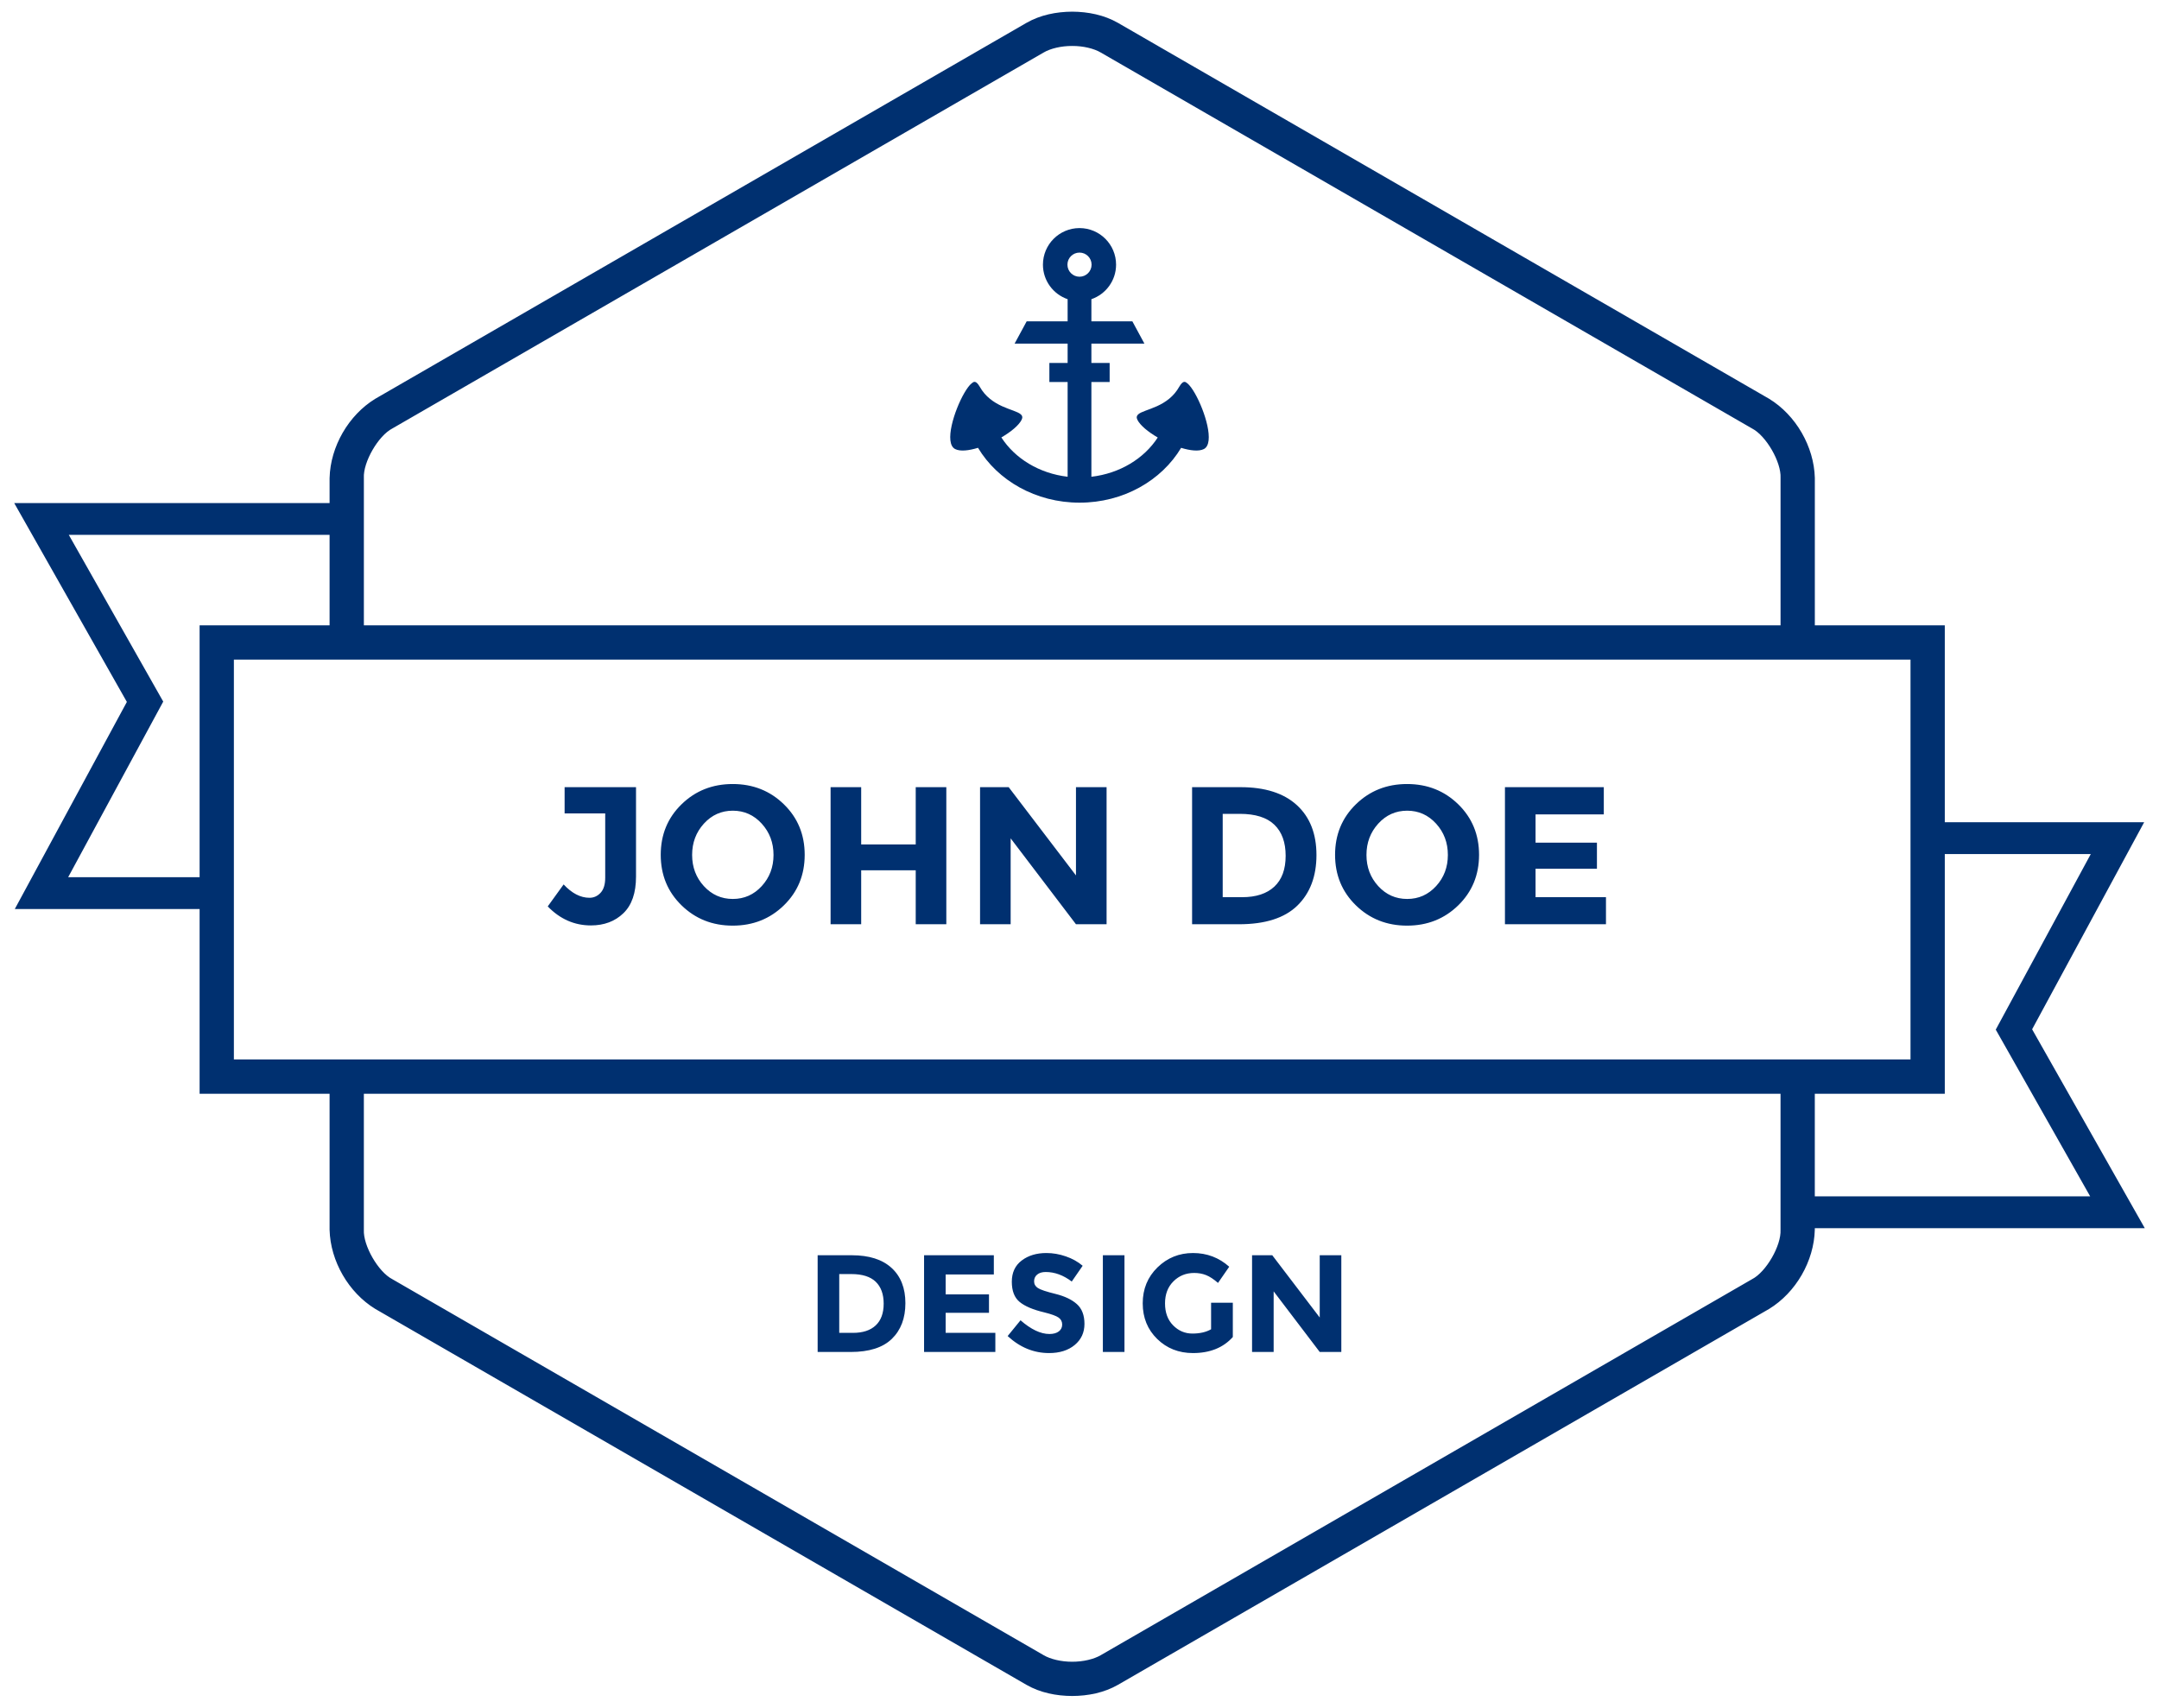
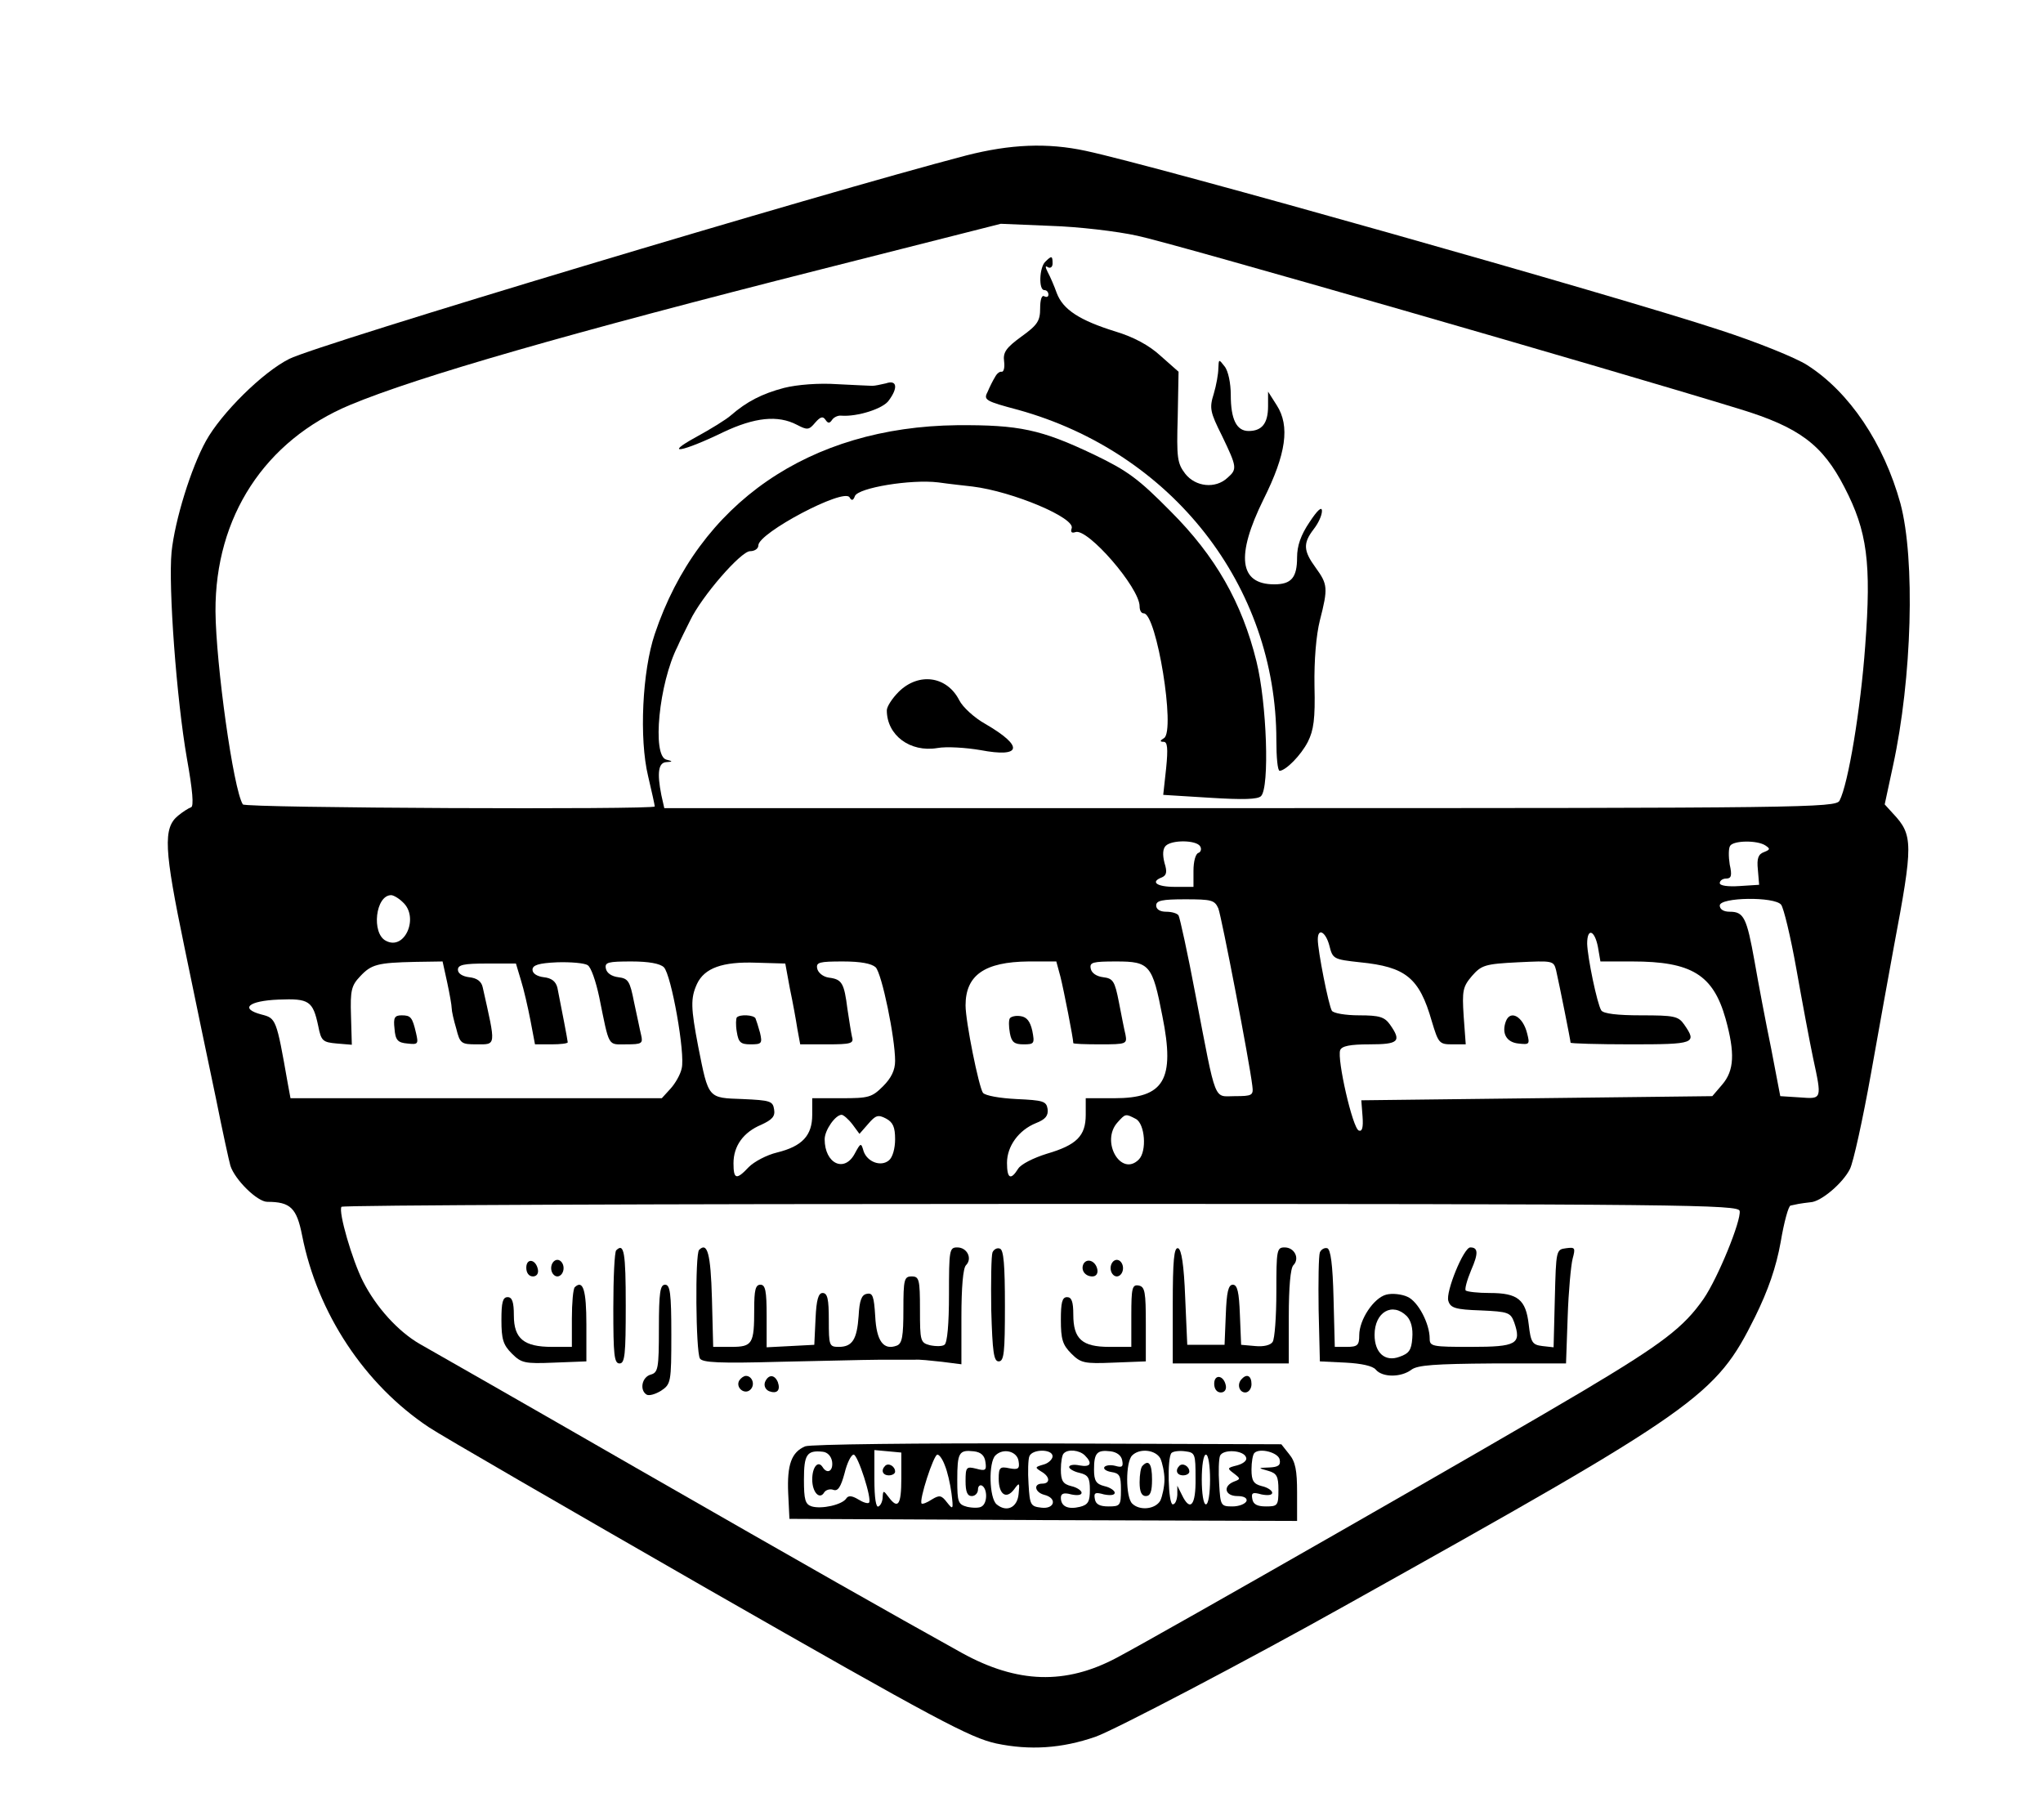
- <svg xmlns="http://www.w3.org/2000/svg" width="134px" height="106px">
-   <path fill-rule="evenodd" fill="rgb(0, 48, 112)" d="M133.117,76.236 L112.637,76.236 L112.637,76.338 C112.589,78.281 111.461,80.234 109.803,81.248 L69.382,104.585 C68.529,105.072 67.535,105.272 66.546,105.275 C65.557,105.272 64.562,105.072 63.712,104.585 L23.291,81.248 C21.633,80.234 20.506,78.281 20.456,76.338 L20.456,67.892 L12.389,67.892 L12.389,56.425 L0.919,56.425 L7.874,43.571 L0.883,31.228 L20.456,31.228 L20.456,29.663 L20.457,29.663 C20.506,27.721 21.633,25.767 23.291,24.754 L63.712,1.417 C64.565,0.929 65.558,0.729 66.547,0.724 C67.535,0.729 68.528,0.929 69.382,1.416 L109.803,24.754 C111.461,25.767 112.589,27.721 112.639,29.663 L112.639,38.818 L120.705,38.818 L120.705,51.037 L133.080,51.037 L126.125,63.892 L133.117,76.236 ZM22.583,76.338 C22.534,77.319 23.480,78.958 24.354,79.405 L64.777,102.743 C65.187,102.986 65.865,103.152 66.546,103.149 C67.228,103.152 67.904,102.987 68.318,102.743 L108.739,79.405 C109.614,78.958 110.560,77.319 110.510,76.338 L110.510,67.892 L22.583,67.892 L22.583,76.338 ZM20.456,33.201 L4.270,33.201 L10.131,43.550 L4.231,54.450 L12.389,54.450 L12.389,38.818 L20.456,38.818 L20.456,33.201 ZM110.511,29.663 C110.560,28.681 109.614,27.044 108.739,26.595 L68.318,3.259 C67.903,3.014 67.228,2.848 66.547,2.853 C65.866,2.848 65.190,3.014 64.775,3.259 L24.354,26.595 C23.480,27.044 22.534,28.681 22.583,29.663 L22.584,29.663 L22.584,38.818 L110.511,38.818 L110.511,29.663 ZM118.577,40.945 L14.516,40.945 L14.516,65.765 L118.577,65.765 L118.577,40.945 ZM129.766,53.014 L120.705,53.014 L120.705,67.892 L112.637,67.892 L112.637,74.261 L129.728,74.261 L123.868,63.912 L129.766,53.014 ZM36.589,55.728 C36.857,55.728 37.086,55.624 37.277,55.417 C37.468,55.210 37.563,54.899 37.563,54.485 L37.563,50.492 L35.043,50.492 L35.043,48.862 L39.475,48.862 L39.475,54.413 C39.475,55.428 39.213,56.186 38.689,56.689 C38.166,57.193 37.494,57.444 36.674,57.444 C35.651,57.444 34.759,57.051 33.996,56.264 L34.982,54.899 C35.493,55.451 36.029,55.728 36.589,55.728 ZM45.477,48.667 C46.734,48.667 47.794,49.087 48.654,49.927 C49.515,50.767 49.944,51.811 49.944,53.062 C49.944,54.311 49.515,55.356 48.654,56.196 C47.794,57.036 46.734,57.457 45.477,57.457 C44.218,57.457 43.159,57.036 42.299,56.196 C41.438,55.356 41.009,54.311 41.009,53.062 C41.009,51.811 41.438,50.767 42.299,49.927 C43.159,49.087 44.218,48.667 45.477,48.667 ZM43.686,55.003 C44.174,55.535 44.772,55.801 45.482,55.801 C46.192,55.801 46.791,55.535 47.278,55.003 C47.765,54.472 48.009,53.827 48.009,53.068 C48.009,52.309 47.765,51.662 47.278,51.126 C46.791,50.590 46.192,50.322 45.482,50.322 C44.772,50.322 44.174,50.590 43.686,51.126 C43.200,51.662 42.957,52.309 42.957,53.068 C42.957,53.827 43.200,54.472 43.686,55.003 ZM53.450,52.416 L56.835,52.416 L56.835,48.862 L58.734,48.862 L58.734,57.371 L56.835,57.371 L56.835,54.023 L53.450,54.023 L53.450,57.371 L51.551,57.371 L51.551,48.862 L53.450,48.862 L53.450,52.416 ZM66.781,54.340 L66.781,48.862 L68.681,48.862 L68.681,57.371 L66.781,57.371 L62.727,52.039 L62.727,57.371 L60.828,57.371 L60.828,48.862 L62.605,48.862 L66.781,54.340 ZM80.489,49.975 C81.301,50.718 81.707,51.751 81.707,53.074 C81.707,54.396 81.311,55.443 80.520,56.215 C79.728,56.986 78.521,57.371 76.897,57.371 L73.988,57.371 L73.988,48.862 L76.995,48.862 C78.513,48.862 79.677,49.233 80.489,49.975 ZM75.888,50.518 L75.888,55.691 L77.093,55.691 C77.961,55.691 78.628,55.471 79.095,55.034 C79.562,54.596 79.795,53.959 79.795,53.123 C79.795,52.286 79.562,51.642 79.095,51.193 C78.628,50.742 77.912,50.518 76.946,50.518 L75.888,50.518 ZM87.331,48.667 C88.589,48.667 89.648,49.087 90.509,49.927 C91.368,50.767 91.799,51.811 91.799,53.062 C91.799,54.311 91.368,55.356 90.509,56.196 C89.648,57.036 88.589,57.457 87.331,57.457 C86.073,57.457 85.014,57.036 84.153,56.196 C83.293,55.356 82.862,54.311 82.862,53.062 C82.862,51.811 83.293,50.767 84.153,49.927 C85.014,49.087 86.073,48.667 87.331,48.667 ZM85.541,55.003 C86.028,55.535 86.627,55.801 87.337,55.801 C88.048,55.801 88.645,55.535 89.133,55.003 C89.620,54.472 89.863,53.827 89.863,53.068 C89.863,52.309 89.620,51.662 89.133,51.126 C88.645,50.590 88.048,50.322 87.337,50.322 C86.627,50.322 86.028,50.590 85.541,51.126 C85.055,51.662 84.811,52.309 84.811,53.068 C84.811,53.827 85.055,54.472 85.541,55.003 ZM99.541,50.553 L95.305,50.553 L95.305,52.307 L99.115,52.307 L99.115,53.926 L95.305,53.926 L95.305,55.691 L99.676,55.691 L99.676,57.371 L93.406,57.371 L93.406,48.862 L99.541,48.862 L99.541,50.553 ZM60.304,23.797 C60.425,23.700 60.557,23.575 60.811,24.008 C60.985,24.320 61.203,24.561 61.435,24.750 C62.420,25.564 63.694,25.477 63.408,26.057 C63.235,26.403 62.745,26.807 62.150,27.153 C62.990,28.456 64.495,29.387 66.263,29.593 L66.263,23.713 L65.130,23.713 L65.130,22.529 L66.263,22.529 L66.263,21.330 L62.972,21.330 L63.722,19.945 L66.263,19.945 L66.263,18.572 C65.372,18.265 64.731,17.422 64.731,16.428 C64.731,15.175 65.748,14.158 67.000,14.158 C68.254,14.158 69.270,15.175 69.270,16.428 C69.270,17.422 68.629,18.265 67.738,18.572 L67.738,19.945 L70.280,19.945 L71.029,21.330 L67.738,21.330 L67.738,22.529 L68.871,22.529 L68.871,23.713 L67.738,23.713 L67.738,29.594 C69.507,29.389 71.014,28.459 71.856,27.158 C71.259,26.810 70.765,26.405 70.593,26.057 C70.305,25.475 71.588,25.564 72.575,24.744 C72.804,24.554 73.017,24.316 73.190,24.008 C73.444,23.575 73.576,23.700 73.697,23.797 C73.835,23.906 73.997,24.131 74.162,24.416 C74.784,25.502 75.416,27.515 74.719,27.874 C74.410,28.031 73.883,27.975 73.307,27.799 C72.092,29.827 69.725,31.202 67.004,31.202 C64.283,31.202 61.916,29.825 60.701,27.797 C60.121,27.975 59.592,28.032 59.282,27.874 C58.581,27.515 59.223,25.480 59.849,24.397 C60.010,24.121 60.169,23.903 60.304,23.797 ZM67.000,17.177 C67.415,17.177 67.750,16.842 67.750,16.428 C67.750,16.014 67.415,15.679 67.000,15.679 C66.587,15.679 66.251,16.014 66.251,16.428 C66.251,16.842 66.587,17.177 67.000,17.177 ZM79.050,80.158 L79.050,83.921 L77.710,83.921 L77.710,77.917 L78.964,77.917 L81.910,81.782 L81.910,77.917 L83.250,77.917 L83.250,83.921 L81.910,83.921 L79.050,80.158 ZM74.042,83.989 C73.160,83.989 72.420,83.697 71.822,83.113 C71.224,82.529 70.924,81.792 70.924,80.901 C70.924,80.012 71.229,79.269 71.839,78.672 C72.449,78.077 73.185,77.779 74.046,77.779 C74.908,77.779 75.657,78.063 76.293,78.630 L75.597,79.635 C75.327,79.400 75.080,79.238 74.854,79.149 C74.628,79.060 74.383,79.016 74.120,79.016 C73.610,79.016 73.181,79.189 72.831,79.536 C72.481,79.883 72.308,80.339 72.308,80.906 C72.308,81.473 72.475,81.927 72.809,82.267 C73.145,82.608 73.544,82.778 74.008,82.778 C74.472,82.778 74.858,82.689 75.167,82.512 L75.167,80.863 L76.516,80.863 L76.516,82.993 C75.920,83.657 75.096,83.989 74.042,83.989 ZM68.450,77.917 L69.791,77.917 L69.791,83.921 L68.450,83.921 L68.450,77.917 ZM65.509,80.317 C66.078,80.458 66.521,80.668 66.836,80.949 C67.150,81.229 67.308,81.639 67.308,82.177 C67.308,82.715 67.106,83.152 66.703,83.487 C66.299,83.822 65.768,83.989 65.109,83.989 C64.159,83.989 63.303,83.637 62.541,82.933 L63.340,81.954 C63.987,82.520 64.585,82.805 65.135,82.805 C65.381,82.805 65.575,82.751 65.715,82.645 C65.855,82.539 65.925,82.396 65.925,82.216 C65.925,82.035 65.851,81.893 65.702,81.786 C65.553,81.681 65.258,81.573 64.817,81.464 C64.119,81.299 63.607,81.082 63.284,80.815 C62.961,80.549 62.799,80.132 62.799,79.562 C62.799,78.992 63.004,78.552 63.413,78.243 C63.822,77.933 64.333,77.779 64.946,77.779 C65.347,77.779 65.748,77.847 66.148,77.986 C66.550,78.123 66.899,78.318 67.196,78.570 L66.519,79.549 C65.997,79.154 65.459,78.957 64.903,78.957 C64.680,78.957 64.504,79.009 64.375,79.115 C64.246,79.220 64.182,79.361 64.182,79.536 C64.182,79.711 64.260,79.849 64.418,79.952 C64.576,80.056 64.939,80.177 65.509,80.317 ZM57.353,77.917 L61.683,77.917 L61.683,79.110 L58.693,79.110 L58.693,80.348 L61.382,80.348 L61.382,81.490 L58.693,81.490 L58.693,82.735 L61.777,82.735 L61.777,83.921 L57.353,83.921 L57.353,77.917 ZM52.801,83.921 L50.748,83.921 L50.748,77.917 L52.870,77.917 C53.940,77.917 54.763,78.179 55.335,78.703 C55.908,79.227 56.194,79.956 56.194,80.889 C56.194,81.822 55.915,82.560 55.356,83.104 C54.798,83.649 53.946,83.921 52.801,83.921 ZM54.352,79.562 C54.022,79.244 53.517,79.085 52.836,79.085 L52.088,79.085 L52.088,82.735 L52.938,82.735 C53.551,82.735 54.022,82.581 54.352,82.271 C54.681,81.962 54.846,81.512 54.846,80.923 C54.846,80.333 54.681,79.880 54.352,79.562 Z" />
+ <svg xmlns="http://www.w3.org/2000/svg" version="1.0" width="493pt" height="439pt" viewBox="0 0 493 439" preserveAspectRatio="xMidYMid meet">
+   <g transform="translate(0,439) scale(0.1,-0.1)" fill="#000000" stroke="none">
+     <path d="M2332 4015 c-349 -91 -1565 -456 -1634 -491 -64 -32 -164 -131 -201 -198 -36 -65 -75 -191 -83 -268 -8 -84 12 -355 37 -498 14 -78 17 -116 10 -118 -6 -2 -20 -11 -31 -20 -37 -30 -34 -81 15 -317 25 -121 59 -285 76 -365 16 -80 32 -153 35 -163 11 -34 65 -87 89 -87 56 0 71 -15 84 -81 37 -188 151 -360 306 -463 28 -19 331 -194 674 -391 554 -317 632 -358 695 -372 81 -17 158 -12 239 16 44 15 370 186 602 316 856 478 895 506 990 697 32 65 51 120 62 181 8 48 19 88 24 88 5 1 14 3 19 4 6 1 19 3 29 4 25 1 78 46 95 80 8 15 31 119 51 231 20 113 45 250 55 305 47 249 47 270 -2 322 l-20 22 20 93 c46 211 54 498 18 633 -40 145 -123 269 -225 334 -26 17 -122 56 -212 85 -248 82 -1360 396 -1529 432 -93 20 -182 16 -288 -11z m413 -194 c79 -16 1144 -323 1453 -418 144 -44 200 -86 253 -189 55 -106 65 -182 50 -382 -11 -153 -41 -334 -62 -374 -9 -17 -87 -18 -1423 -18 l-1413 0 -7 31 c-11 55 -7 79 12 80 16 1 16 2 0 6 -35 9 -18 184 27 273 6 14 20 42 30 62 28 59 123 168 145 168 11 0 20 6 20 14 0 30 206 139 220 116 5 -9 9 -8 13 3 8 20 135 41 201 33 28 -4 66 -8 83 -10 97 -12 249 -76 239 -101 -3 -9 0 -12 9 -9 29 11 155 -134 155 -179 0 -10 4 -17 10 -17 31 0 77 -283 49 -301 -10 -6 -11 -9 -1 -9 9 0 11 -15 6 -64 l-7 -64 113 -7 c80 -5 115 -4 123 4 21 21 14 224 -11 325 -35 142 -99 254 -207 362 -78 79 -104 98 -185 137 -128 61 -181 72 -330 71 -357 -4 -624 -188 -730 -504 -30 -89 -38 -252 -16 -343 9 -38 16 -70 16 -73 0 -8 -989 -4 -994 5 -23 36 -65 339 -66 466 -1 228 119 412 325 498 163 68 528 173 1140 328 l430 109 120 -5 c66 -2 161 -13 210 -24z m151 -1473 c4 -6 2 -14 -4 -16 -7 -2 -12 -21 -12 -43 l0 -39 -45 0 c-44 0 -60 12 -31 23 11 5 13 13 6 35 -5 20 -4 34 3 41 15 15 74 14 83 -1z m1364 2 c12 -8 12 -10 -3 -16 -14 -5 -18 -15 -15 -43 l3 -36 -47 -3 c-29 -2 -48 1 -48 7 0 6 7 11 15 11 13 0 15 7 9 34 -3 19 -3 39 1 45 8 13 65 14 85 1z m-3288 -137 c40 -36 5 -118 -41 -93 -35 18 -25 110 13 110 5 0 18 -7 28 -17z m1968 -15 c8 -21 75 -369 82 -428 3 -23 0 -25 -42 -25 -52 0 -44 -22 -95 244 -19 101 -38 187 -41 192 -3 5 -16 9 -30 9 -15 0 -24 6 -24 15 0 12 14 15 70 15 64 0 71 -2 80 -22z m1358 9 c6 -7 23 -77 37 -156 14 -79 32 -175 40 -213 22 -102 22 -100 -32 -96 l-47 3 -22 115 c-13 63 -31 158 -40 210 -19 106 -26 120 -60 120 -15 0 -24 6 -24 15 0 20 132 22 148 2z m-1090 -99 c8 -32 10 -33 74 -40 110 -11 143 -37 173 -142 16 -53 18 -56 49 -56 l33 0 -5 68 c-4 62 -2 71 20 97 23 26 31 29 111 33 84 4 86 4 92 -19 8 -35 35 -170 35 -175 0 -2 65 -4 145 -4 155 0 161 2 129 48 -14 20 -24 22 -104 22 -57 0 -91 4 -96 12 -10 16 -33 127 -34 161 0 39 18 33 26 -8 l6 -35 77 0 c143 0 195 -32 225 -138 23 -83 21 -125 -8 -159 l-24 -28 -424 -5 -423 -5 3 -39 c2 -27 -1 -37 -9 -34 -15 5 -53 173 -45 194 4 10 24 14 71 14 70 0 78 7 49 48 -13 18 -25 22 -74 22 -33 0 -62 5 -66 11 -8 13 -34 145 -34 172 0 29 19 19 28 -15z m-2129 -88 c6 -28 11 -56 11 -63 0 -7 5 -29 11 -49 9 -36 12 -38 49 -38 48 0 47 -6 15 137 -3 15 -14 23 -33 25 -16 2 -27 9 -27 18 0 12 14 15 70 15 l70 0 12 -40 c7 -22 17 -66 23 -97 l11 -58 40 0 c21 0 39 2 39 5 0 4 -15 82 -25 132 -4 15 -14 23 -33 25 -16 2 -27 9 -27 18 0 11 14 16 60 18 33 1 66 -2 73 -7 8 -4 20 -39 28 -77 25 -123 20 -114 65 -114 38 0 41 2 36 23 -3 12 -10 48 -17 79 -10 51 -14 57 -38 60 -16 2 -28 10 -30 21 -3 15 5 17 62 17 41 0 69 -5 78 -14 18 -18 52 -209 43 -244 -3 -15 -16 -37 -27 -49 l-21 -23 -448 0 -448 0 -7 38 c-27 154 -28 155 -63 164 -53 14 -32 33 41 36 74 3 83 -3 96 -64 7 -36 11 -39 45 -42 l36 -3 -2 70 c-2 61 1 73 22 95 27 29 42 33 133 35 l66 1 11 -50z m827 -15 c7 -33 15 -77 18 -97 l7 -38 65 0 c57 0 65 2 60 18 -2 9 -7 40 -11 67 -8 63 -13 72 -45 76 -14 2 -26 12 -28 22 -3 15 5 17 62 17 43 0 69 -5 79 -14 15 -15 47 -170 47 -226 0 -22 -9 -41 -29 -61 -27 -27 -35 -29 -100 -29 l-71 0 0 -40 c0 -50 -24 -76 -85 -91 -25 -6 -55 -22 -68 -35 -30 -32 -37 -30 -37 9 0 42 24 75 67 93 26 12 34 20 31 37 -3 20 -9 22 -76 25 -84 3 -82 0 -107 126 -18 94 -19 117 -3 152 18 38 61 54 143 51 l70 -2 11 -60z m653 28 c8 -32 31 -149 31 -160 0 -2 29 -3 65 -3 63 0 65 1 61 23 -3 12 -10 48 -16 79 -10 51 -14 57 -38 60 -16 2 -28 10 -30 21 -3 15 5 17 62 17 80 0 87 -8 111 -132 31 -154 4 -198 -116 -198 l-69 0 0 -40 c0 -51 -22 -73 -94 -94 -32 -10 -62 -25 -69 -36 -18 -29 -27 -24 -27 14 0 40 28 79 70 96 23 9 30 18 28 34 -3 19 -11 21 -75 24 -40 2 -75 8 -81 15 -10 14 -42 172 -42 211 0 73 46 105 152 106 l67 0 10 -37z m-502 -356 l17 -23 21 24 c18 21 24 23 43 13 17 -9 22 -21 22 -50 0 -22 -6 -44 -15 -51 -19 -16 -52 -4 -61 22 -6 21 -7 21 -21 -5 -25 -48 -73 -25 -73 34 0 22 26 59 41 59 4 0 16 -10 26 -23z m684 13 c22 -12 27 -78 7 -98 -43 -43 -93 44 -51 90 19 21 19 21 44 8z m1457 -222 c4 -23 -52 -161 -87 -212 -48 -69 -99 -108 -292 -223 -203 -121 -1011 -583 -1124 -643 -124 -66 -240 -62 -373 11 -187 104 -358 201 -787 447 -264 152 -499 286 -522 299 -52 30 -105 88 -137 151 -26 51 -60 168 -52 180 2 4 762 7 1688 7 1562 0 1683 -2 1686 -17z" />
+     <path d="M2522 3758 c-14 -14 -16 -68 -2 -68 6 0 10 -5 10 -11 0 -5 -4 -7 -10 -4 -6 4 -10 -8 -10 -29 0 -30 -6 -40 -45 -68 -37 -27 -45 -38 -42 -60 2 -15 -1 -26 -6 -25 -5 1 -12 -5 -16 -13 -5 -8 -13 -24 -18 -36 -10 -19 -5 -22 74 -43 371 -103 623 -424 623 -797 0 -41 3 -74 8 -74 15 1 51 37 68 70 14 28 18 55 16 135 -1 62 4 122 13 158 20 78 19 87 -10 127 -30 41 -31 59 -5 93 11 14 20 33 20 44 0 12 -11 2 -30 -27 -21 -31 -30 -57 -30 -85 0 -49 -14 -65 -55 -65 -85 0 -93 69 -26 205 55 110 64 177 32 227 l-21 33 0 -35 c0 -42 -15 -60 -47 -60 -29 0 -43 28 -43 87 0 28 -6 58 -15 69 -14 18 -14 18 -15 -5 0 -13 -5 -41 -11 -61 -11 -35 -9 -44 20 -102 36 -75 37 -80 13 -101 -29 -27 -77 -22 -102 10 -19 25 -21 38 -18 137 l2 109 -43 38 c-28 26 -66 46 -109 59 -87 27 -127 53 -142 93 -6 17 -16 40 -22 51 -6 12 -6 16 1 11 6 -3 11 1 11 9 0 19 -2 20 -18 4z" />
+     <path d="M1892 3454 c-53 -14 -90 -33 -128 -66 -11 -10 -50 -34 -85 -53 -80 -44 -33 -36 66 12 76 36 132 42 178 18 25 -13 29 -13 44 5 13 15 19 16 25 7 6 -9 10 -9 16 0 4 6 14 11 22 10 39 -3 102 17 115 37 23 31 19 50 -7 41 -13 -3 -27 -6 -33 -6 -5 0 -44 2 -85 4 -44 3 -96 -1 -128 -9z" />
+     <path d="M2169 2721 c-16 -16 -29 -36 -29 -45 0 -60 56 -102 122 -91 22 4 69 1 104 -5 100 -19 105 9 12 63 -27 15 -55 41 -63 57 -30 59 -98 68 -146 21z" />
+     <path d="M3634 1926 c-11 -29 1 -51 30 -54 27 -3 28 -2 21 25 -10 40 -40 57 -51 29z" />
+     <path d="M952 1908 c2 -28 8 -34 31 -36 26 -3 27 -1 21 25 -9 39 -13 43 -35 43 -17 0 -20 -6 -17 -32z" />
+     <path d="M1778 1935 c-2 -3 -3 -18 0 -35 4 -25 9 -30 33 -30 27 0 29 2 23 28 -4 15 -9 30 -11 35 -5 8 -37 10 -45 2z" />
+     <path d="M2437 1933 c-3 -4 -3 -20 0 -36 4 -22 11 -27 33 -27 26 0 27 2 21 33 -5 22 -13 33 -28 35 -12 2 -23 -1 -26 -5z" />
+     <path d="M1487 1373 c-4 -3 -7 -66 -7 -140 0 -112 2 -133 15 -133 13 0 15 22 15 140 0 128 -4 152 -23 133z" />
+     <path d="M1687 1374 c-10 -10 -8 -246 2 -262 6 -10 48 -12 192 -8 223 5 219 5 269 5 22 0 48 0 58 0 9 1 38 -2 65 -5 l47 -6 0 114 c0 72 4 118 11 125 16 16 3 43 -21 43 -19 0 -20 -6 -20 -114 0 -70 -4 -117 -11 -121 -5 -4 -21 -4 -35 -1 -23 6 -24 10 -24 86 0 73 -2 80 -20 80 -18 0 -20 -7 -20 -80 0 -65 -3 -82 -16 -87 -32 -12 -49 11 -52 71 -3 48 -6 57 -20 54 -13 -2 -18 -16 -20 -53 -4 -57 -15 -75 -48 -75 -23 0 -24 3 -24 65 0 50 -3 65 -15 65 -10 0 -15 -16 -17 -62 l-3 -63 -57 -3 -58 -3 0 76 c0 60 -3 75 -15 75 -12 0 -15 -13 -15 -59 0 -84 -4 -91 -56 -91 l-43 0 -3 117 c-3 108 -11 137 -31 117z" />
+     <path d="M2395 1368 c-3 -8 -4 -70 -3 -139 3 -102 6 -124 18 -124 13 0 15 22 15 134 0 99 -3 135 -12 138 -7 3 -15 -2 -18 -9z" />
+     <path d="M2830 1241 l0 -141 140 0 140 0 0 113 c0 71 4 117 11 124 16 16 3 43 -21 43 -19 0 -20 -6 -20 -107 0 -60 -4 -114 -9 -121 -5 -8 -22 -12 -42 -10 l-34 3 -3 73 c-2 54 -6 72 -17 72 -11 0 -15 -18 -17 -72 l-3 -73 -45 0 -45 0 -5 114 c-3 79 -9 116 -17 119 -10 3 -13 -29 -13 -137z" />
+     <path d="M3185 1368 c-3 -8 -4 -70 -3 -139 l3 -124 62 -3 c38 -2 66 -8 73 -17 16 -19 61 -19 86 0 15 11 56 14 196 15 l177 0 4 113 c2 61 8 125 12 140 7 26 6 28 -16 25 -24 -3 -24 -5 -27 -121 l-3 -118 -27 3 c-24 3 -28 8 -33 52 -7 60 -26 76 -94 76 -29 0 -54 3 -58 6 -3 3 3 25 13 49 18 41 17 55 -2 55 -16 0 -60 -108 -53 -129 5 -17 17 -21 78 -23 67 -3 72 -5 81 -29 18 -52 6 -59 -104 -59 -94 0 -100 1 -100 20 0 36 -28 90 -54 101 -13 6 -36 9 -51 5 -30 -8 -65 -60 -65 -98 0 -24 -4 -28 -30 -28 l-29 0 -3 117 c-2 82 -7 118 -15 121 -7 2 -15 -3 -18 -10z m210 -154 c10 -11 15 -29 13 -53 -2 -29 -8 -37 -31 -45 -35 -13 -60 10 -60 53 0 55 43 80 78 45z" />
+     <path d="M1270 1331 c0 -12 6 -21 16 -21 9 0 14 7 12 17 -5 25 -28 28 -28 4z" />
+     <path d="M1330 1330 c0 -11 7 -20 15 -20 8 0 15 9 15 20 0 11 -7 20 -15 20 -8 0 -15 -9 -15 -20z" />
+     <path d="M2615 1341 c-8 -15 3 -31 21 -31 9 0 14 7 12 17 -4 20 -24 28 -33 14z" />
+     <path d="M2680 1330 c0 -11 7 -20 15 -20 8 0 15 9 15 20 0 11 -7 20 -15 20 -8 0 -15 -9 -15 -20z" />
+     <path d="M1387 1284 c-4 -4 -7 -38 -7 -76 l0 -68 -48 0 c-68 0 -92 20 -92 76 0 32 -4 44 -15 44 -12 0 -15 -13 -15 -55 0 -46 4 -60 25 -81 23 -23 31 -25 102 -22 l78 3 0 89 c0 83 -8 109 -28 90z" />
+     <path d="M1590 1184 c0 -97 -2 -106 -20 -111 -21 -6 -27 -37 -10 -48 6 -4 22 1 35 9 24 16 25 20 25 136 0 100 -3 120 -15 120 -12 0 -15 -18 -15 -106z" />
+     <path d="M2730 1216 l0 -76 -53 0 c-66 0 -87 19 -87 78 0 31 -4 42 -15 42 -12 0 -15 -13 -15 -55 0 -46 4 -60 25 -81 23 -23 31 -25 102 -22 l78 3 0 90 c0 77 -2 90 -17 93 -16 3 -18 -6 -18 -72z" />
+     <path d="M1784 1059 c-10 -17 13 -36 27 -22 12 12 4 33 -11 33 -5 0 -12 -5 -16 -11z" />
+     <path d="M1846 1055 c-3 -9 1 -18 10 -22 19 -7 28 2 21 22 -8 19 -23 19 -31 0z" />
+     <path d="M2930 1051 c0 -12 6 -21 16 -21 9 0 14 7 12 17 -5 25 -28 28 -28 4z" />
+     <path d="M2997 1063 c-13 -12 -7 -33 8 -33 8 0 15 9 15 20 0 20 -11 26 -23 13z" />
+     <path d="M1943 900 c-33 -14 -44 -44 -41 -113 l3 -62 613 -3 612 -2 0 69 c0 53 -4 74 -19 92 l-19 24 -564 2 c-312 1 -573 -2 -585 -7z m65 -37 c3 -23 -12 -31 -23 -13 -11 17 -25 0 -25 -30 0 -31 18 -50 29 -31 4 6 14 9 22 6 11 -4 18 7 27 40 6 25 16 45 22 45 10 0 45 -108 37 -116 -3 -3 -15 1 -26 8 -15 9 -24 10 -29 2 -10 -15 -59 -26 -83 -19 -16 5 -19 16 -19 65 0 60 7 71 45 67 12 -1 21 -11 23 -24z m167 -40 c0 -65 -8 -76 -31 -45 -12 16 -13 16 -14 0 0 -9 -4 -20 -10 -23 -6 -4 -10 20 -10 65 l0 71 33 -3 32 -3 0 -62z m203 39 c3 -20 0 -22 -22 -16 -24 6 -26 4 -26 -30 0 -25 4 -36 15 -36 8 0 15 7 15 16 0 8 5 12 10 9 13 -8 13 -42 -1 -50 -5 -4 -21 -4 -35 -1 -22 6 -24 11 -24 65 0 66 4 73 40 69 17 -2 26 -10 28 -26z m80 2 c3 -18 -1 -21 -22 -17 -23 5 -26 2 -26 -25 0 -38 18 -51 37 -26 13 18 14 17 11 -11 -3 -33 -29 -45 -53 -25 -18 15 -20 101 -3 118 19 19 53 10 56 -14z m82 12 c0 -7 -10 -17 -22 -20 -21 -6 -21 -7 -5 -17 21 -12 22 -29 2 -29 -22 0 -18 -21 5 -27 32 -8 25 -35 -7 -31 -26 3 -28 6 -31 57 -2 29 -1 60 2 67 7 18 56 18 56 0z m78 2 c19 -19 14 -29 -13 -24 -14 3 -25 1 -25 -4 0 -4 11 -11 25 -14 21 -5 25 -12 25 -41 0 -28 -4 -36 -24 -41 -29 -7 -46 1 -46 22 0 10 7 13 25 8 14 -3 25 -2 25 4 0 5 -11 13 -25 16 -20 5 -25 13 -25 40 0 18 3 36 7 39 10 11 38 8 51 -5z m90 -12 c3 -15 0 -18 -17 -13 -12 3 -23 1 -26 -3 -3 -5 5 -10 17 -12 20 -3 23 -9 23 -43 0 -38 -2 -40 -30 -40 -21 0 -31 5 -33 18 -3 15 1 17 22 11 15 -3 26 -2 26 4 0 5 -11 13 -25 16 -20 5 -25 13 -25 40 0 40 7 48 40 44 15 -2 26 -10 28 -22z m92 5 c5 -11 10 -34 10 -51 0 -17 -5 -40 -10 -51 -12 -21 -50 -25 -68 -7 -16 16 -16 100 0 116 18 18 56 14 68 -7z m85 -48 c1 -66 -13 -82 -33 -40 l-11 22 0 -22 c-1 -13 -5 -23 -11 -23 -11 0 -14 113 -3 124 4 4 19 6 33 4 24 -3 25 -6 25 -65z m122 50 c3 -7 -7 -15 -22 -19 -24 -6 -24 -7 -8 -19 17 -13 17 -14 1 -20 -28 -11 -22 -35 8 -35 16 0 24 -5 22 -12 -3 -7 -18 -13 -34 -13 -28 0 -29 2 -32 54 -2 29 -1 60 2 68 7 17 58 14 63 -4z m81 -5 c3 -14 -4 -18 -25 -19 -28 -1 -28 -1 -3 -8 21 -6 25 -13 25 -46 0 -38 -2 -40 -30 -40 -21 0 -31 5 -33 18 -3 15 1 17 22 11 15 -3 26 -2 26 4 0 5 -11 13 -25 16 -20 5 -25 13 -25 40 0 18 3 36 7 40 13 13 58 1 61 -16z m-808 -14 c6 -14 13 -44 16 -67 5 -40 4 -41 -11 -22 -13 17 -18 18 -36 7 -12 -8 -23 -12 -25 -10 -7 7 29 118 38 118 5 0 13 -12 18 -26z m640 -34 c0 -33 -4 -60 -10 -60 -6 0 -10 27 -10 60 0 33 4 60 10 60 6 0 10 -27 10 -60z" />
+     <path d="M2136 853 c-11 -11 -6 -23 9 -23 8 0 15 4 15 9 0 13 -16 22 -24 14z" />
+     <path d="M2757 853 c-4 -3 -7 -21 -7 -40 0 -23 5 -33 15 -33 11 0 15 11 15 40 0 38 -8 49 -23 33z" />
+     <path d="M2846 853 c-11 -11 -6 -23 9 -23 8 0 15 4 15 9 0 13 -16 22 -24 14z" />
+   </g>
</svg>
